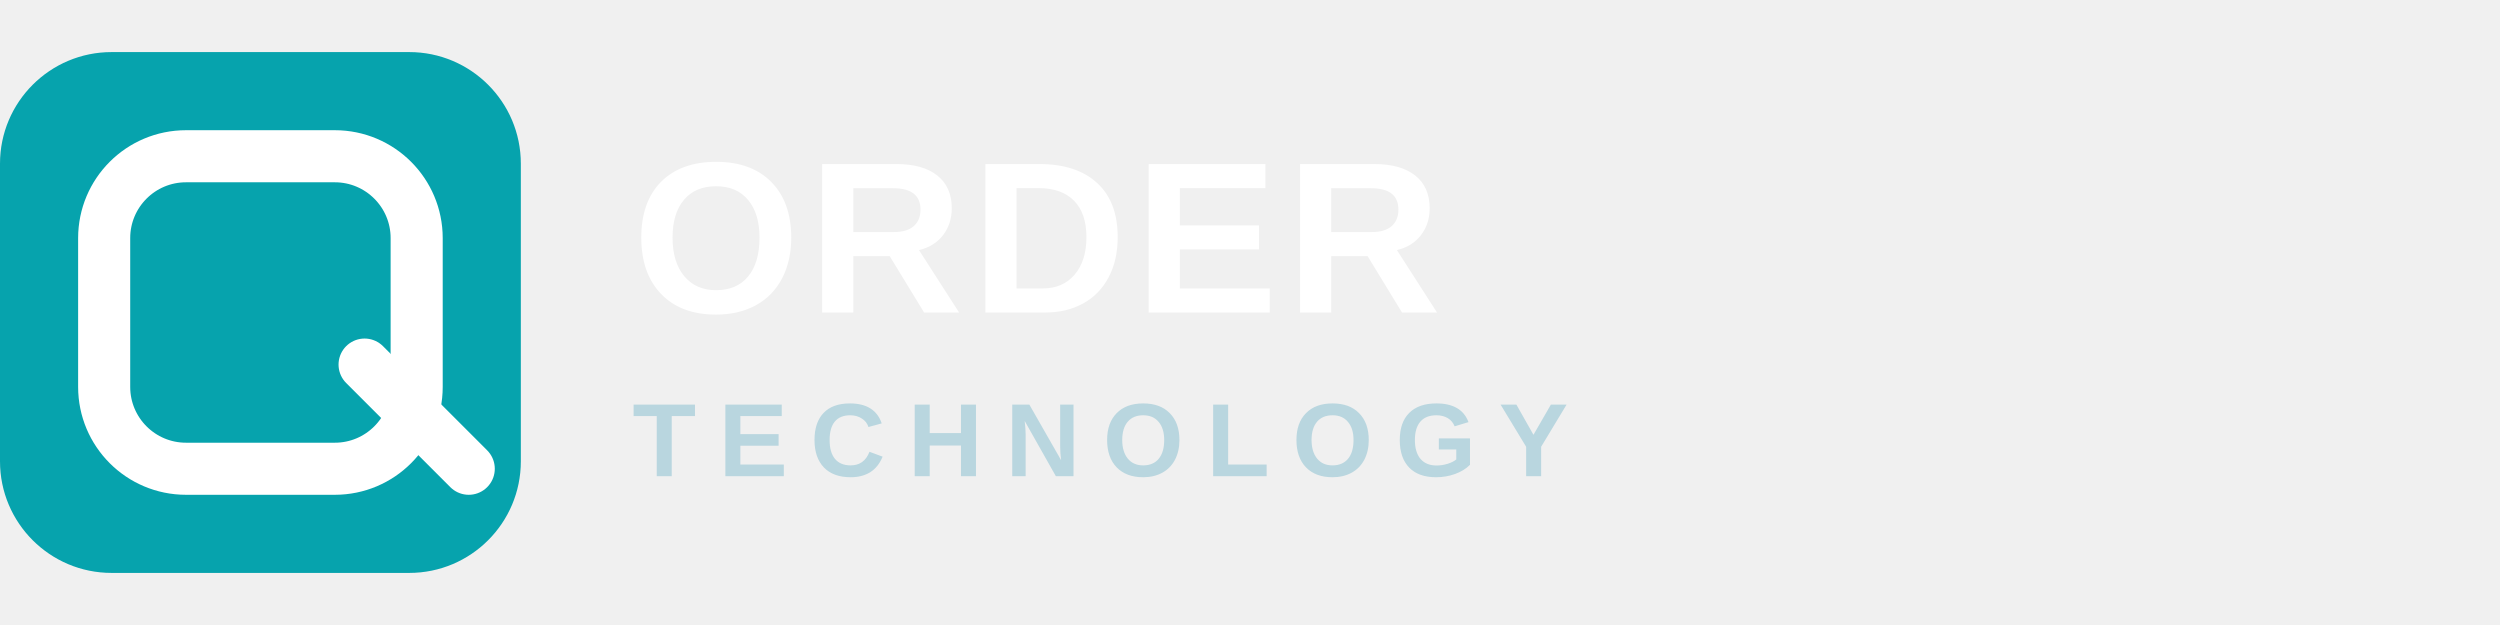
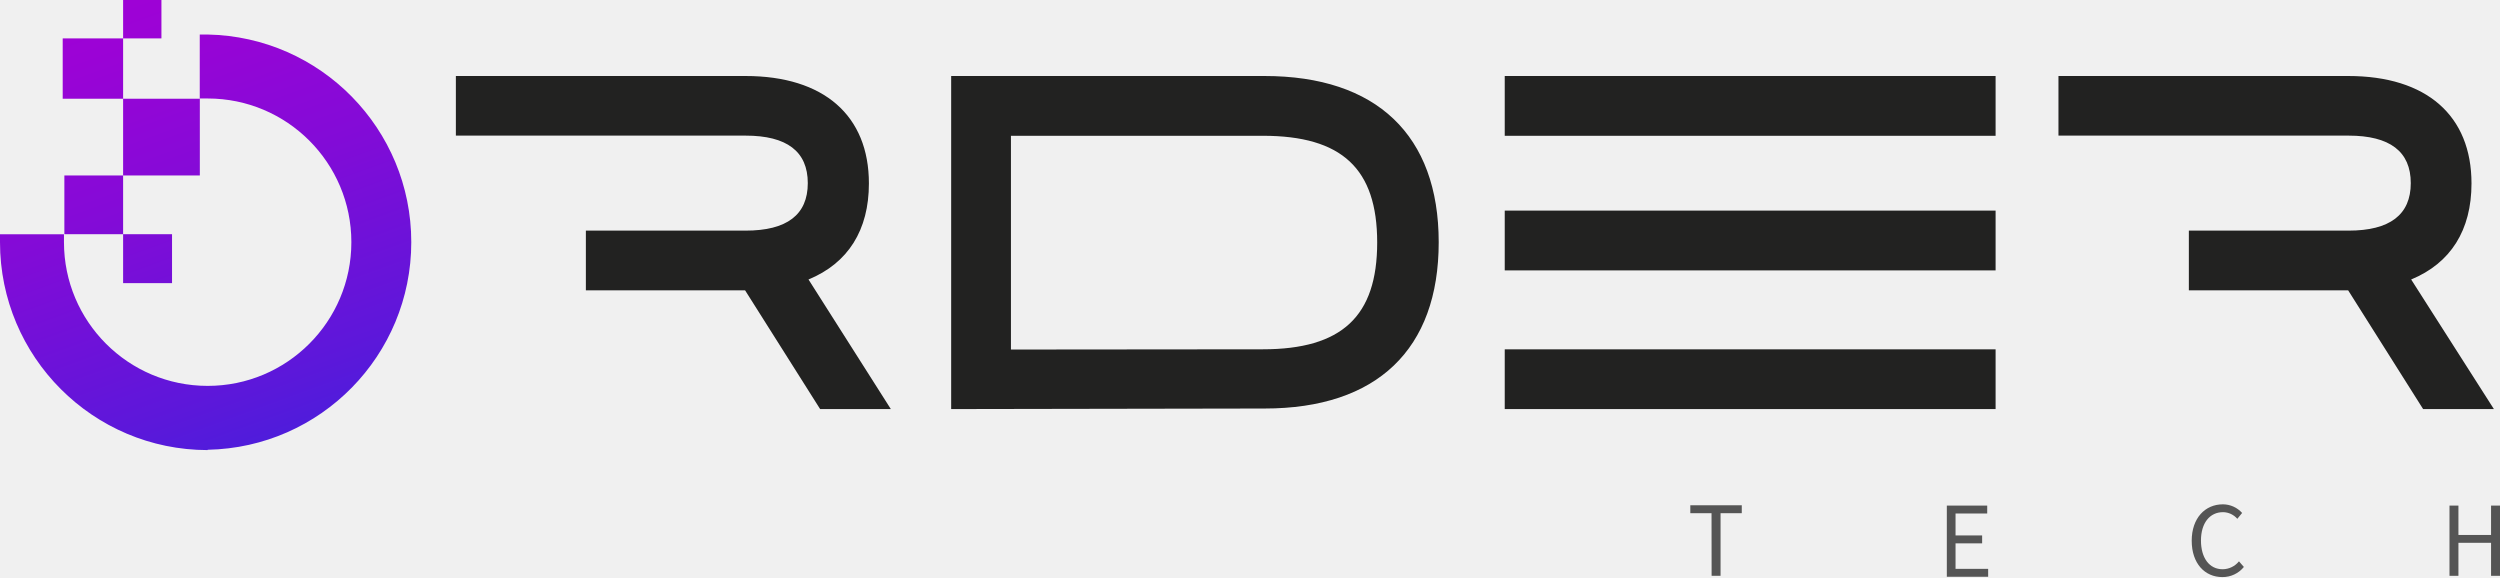
- <svg xmlns="http://www.w3.org/2000/svg" width="336" height="84" viewBox="0 0 336 84" role="img" aria-label="ORDER TECHNOLOGY">
-   <rect x="0" y="7" width="70" height="70" rx="15" fill="#06a3ad" />
-   <rect x="14" y="21" width="42" height="42" rx="11" fill="none" stroke="#fff" stroke-width="7" />
-   <path d="M49 49L63 63" stroke="#fff" stroke-width="7" stroke-linecap="round" />
-   <text x="85" y="42" font-family="Arial,sans-serif" font-size="29" font-weight="800" letter-spacing="1" fill="#fff">ORDER</text>
-   <text x="85" y="64" font-family="Arial,sans-serif" font-size="14" font-weight="600" letter-spacing="3" fill="#b9d6df">TECHNOLOGY</text>
+ <svg xmlns="http://www.w3.org/2000/svg" viewBox="0 0 315.77 72.89">
+   <defs>
+     <style>.cls-1{fill:#222221;}.cls-2{opacity:0.75;}.cls-3{fill:url(#Degradado_sin_nombre_60);}</style>
+     <linearGradient id="Degradado_sin_nombre_60" x1="9.59" y1="-15.03" x2="48.14" y2="90.68" gradientUnits="userSpaceOnUse">
+       <stop offset="0.08" stop-color="#a300d5" />
+       <stop offset="0.19" stop-color="#9b03d6" />
+       <stop offset="0.37" stop-color="#830bd7" />
+       <stop offset="0.59" stop-color="#5e17da" />
+       <stop offset="0.85" stop-color="#2a29de" />
+       <stop offset="0.97" stop-color="#0e32e0" />
+     </linearGradient>
+   </defs>
+   <g id="Capa_2" data-name="Capa 2">
+     <g id="Capa_1-2" data-name="Capa 1">
+       <path class="cls-1" d="M306.06,51.67l-9.47-15H276.47V29.13h20.17c5.21,0,7.86-2,7.86-6s-2.65-6-7.86-6H260V9.6h36.6c9.9,0,15.57,5,15.57,13.57,0,5.9-2.63,10.07-7.62,12.13L315,51.67Zm-116,0V44.12h62v7.55Zm-69.92,0V9.6h39.58c14.15,0,22,7.47,22,21s-7.8,21-22,21Zm39.35-7.55c10,0,14.46-4.16,14.46-13.49S169.5,17.15,159.5,17.15H127.69v27Zm-55.9,7.55-9.48-15H74V29.13H94.17c5.22,0,7.86-2,7.86-6s-2.64-6-7.86-6H57.58V9.6H94.17c9.9,0,15.58,5,15.58,13.57,0,5.9-2.63,10.07-7.63,12.13l10.4,16.37Zm86.47-17.52V26.6h62v7.55Zm0-17V9.6h62v7.55Z" />
+       <g class="cls-2">
+         <path class="cls-1" d="M216.18,64.82H213.5v-1H220v1h-2.68v7.91h-1.13Z" />
+         <path class="cls-1" d="M245.9,63.86H251v1h-4v2.77h3.36v1H247v3.22h4.12v1H245.9Z" />
+         <path class="cls-1" d="M276.83,68.3c0-2.86,1.69-4.6,3.94-4.6a3.28,3.28,0,0,1,2.43,1.09l-.61.74a2.42,2.42,0,0,0-1.8-.84c-1.68,0-2.79,1.37-2.79,3.58s1.06,3.63,2.74,3.63a2.67,2.67,0,0,0,2.06-1l.62.71a3.45,3.45,0,0,1-2.72,1.28C278.49,72.89,276.83,71.18,276.83,68.3Z" />
+         <path class="cls-1" d="M309.39,63.86h1.13v3.71h4.12V63.86h1.13v8.87h-1.13V68.56h-4.12v4.17h-1.13Z" />
+       </g>
+       <path class="cls-3" d="M25.24,12.47H15.55v9.69h9.69Zm-9.69,9.69H8.13v7.42h7.42Zm6.18,7.42H15.55v6.18h6.18ZM20.39,0H15.55V4.85h4.84ZM15.55,4.85H7.92v7.62h7.63Zm10.68,52A26.26,26.26,0,0,1,0,30.59v-1H8.08v1A18.15,18.15,0,1,0,26.23,12.44h-1V4.36h1a26.23,26.23,0,0,1,0,52.45Z" />
+     </g>
+   </g>
</svg>
